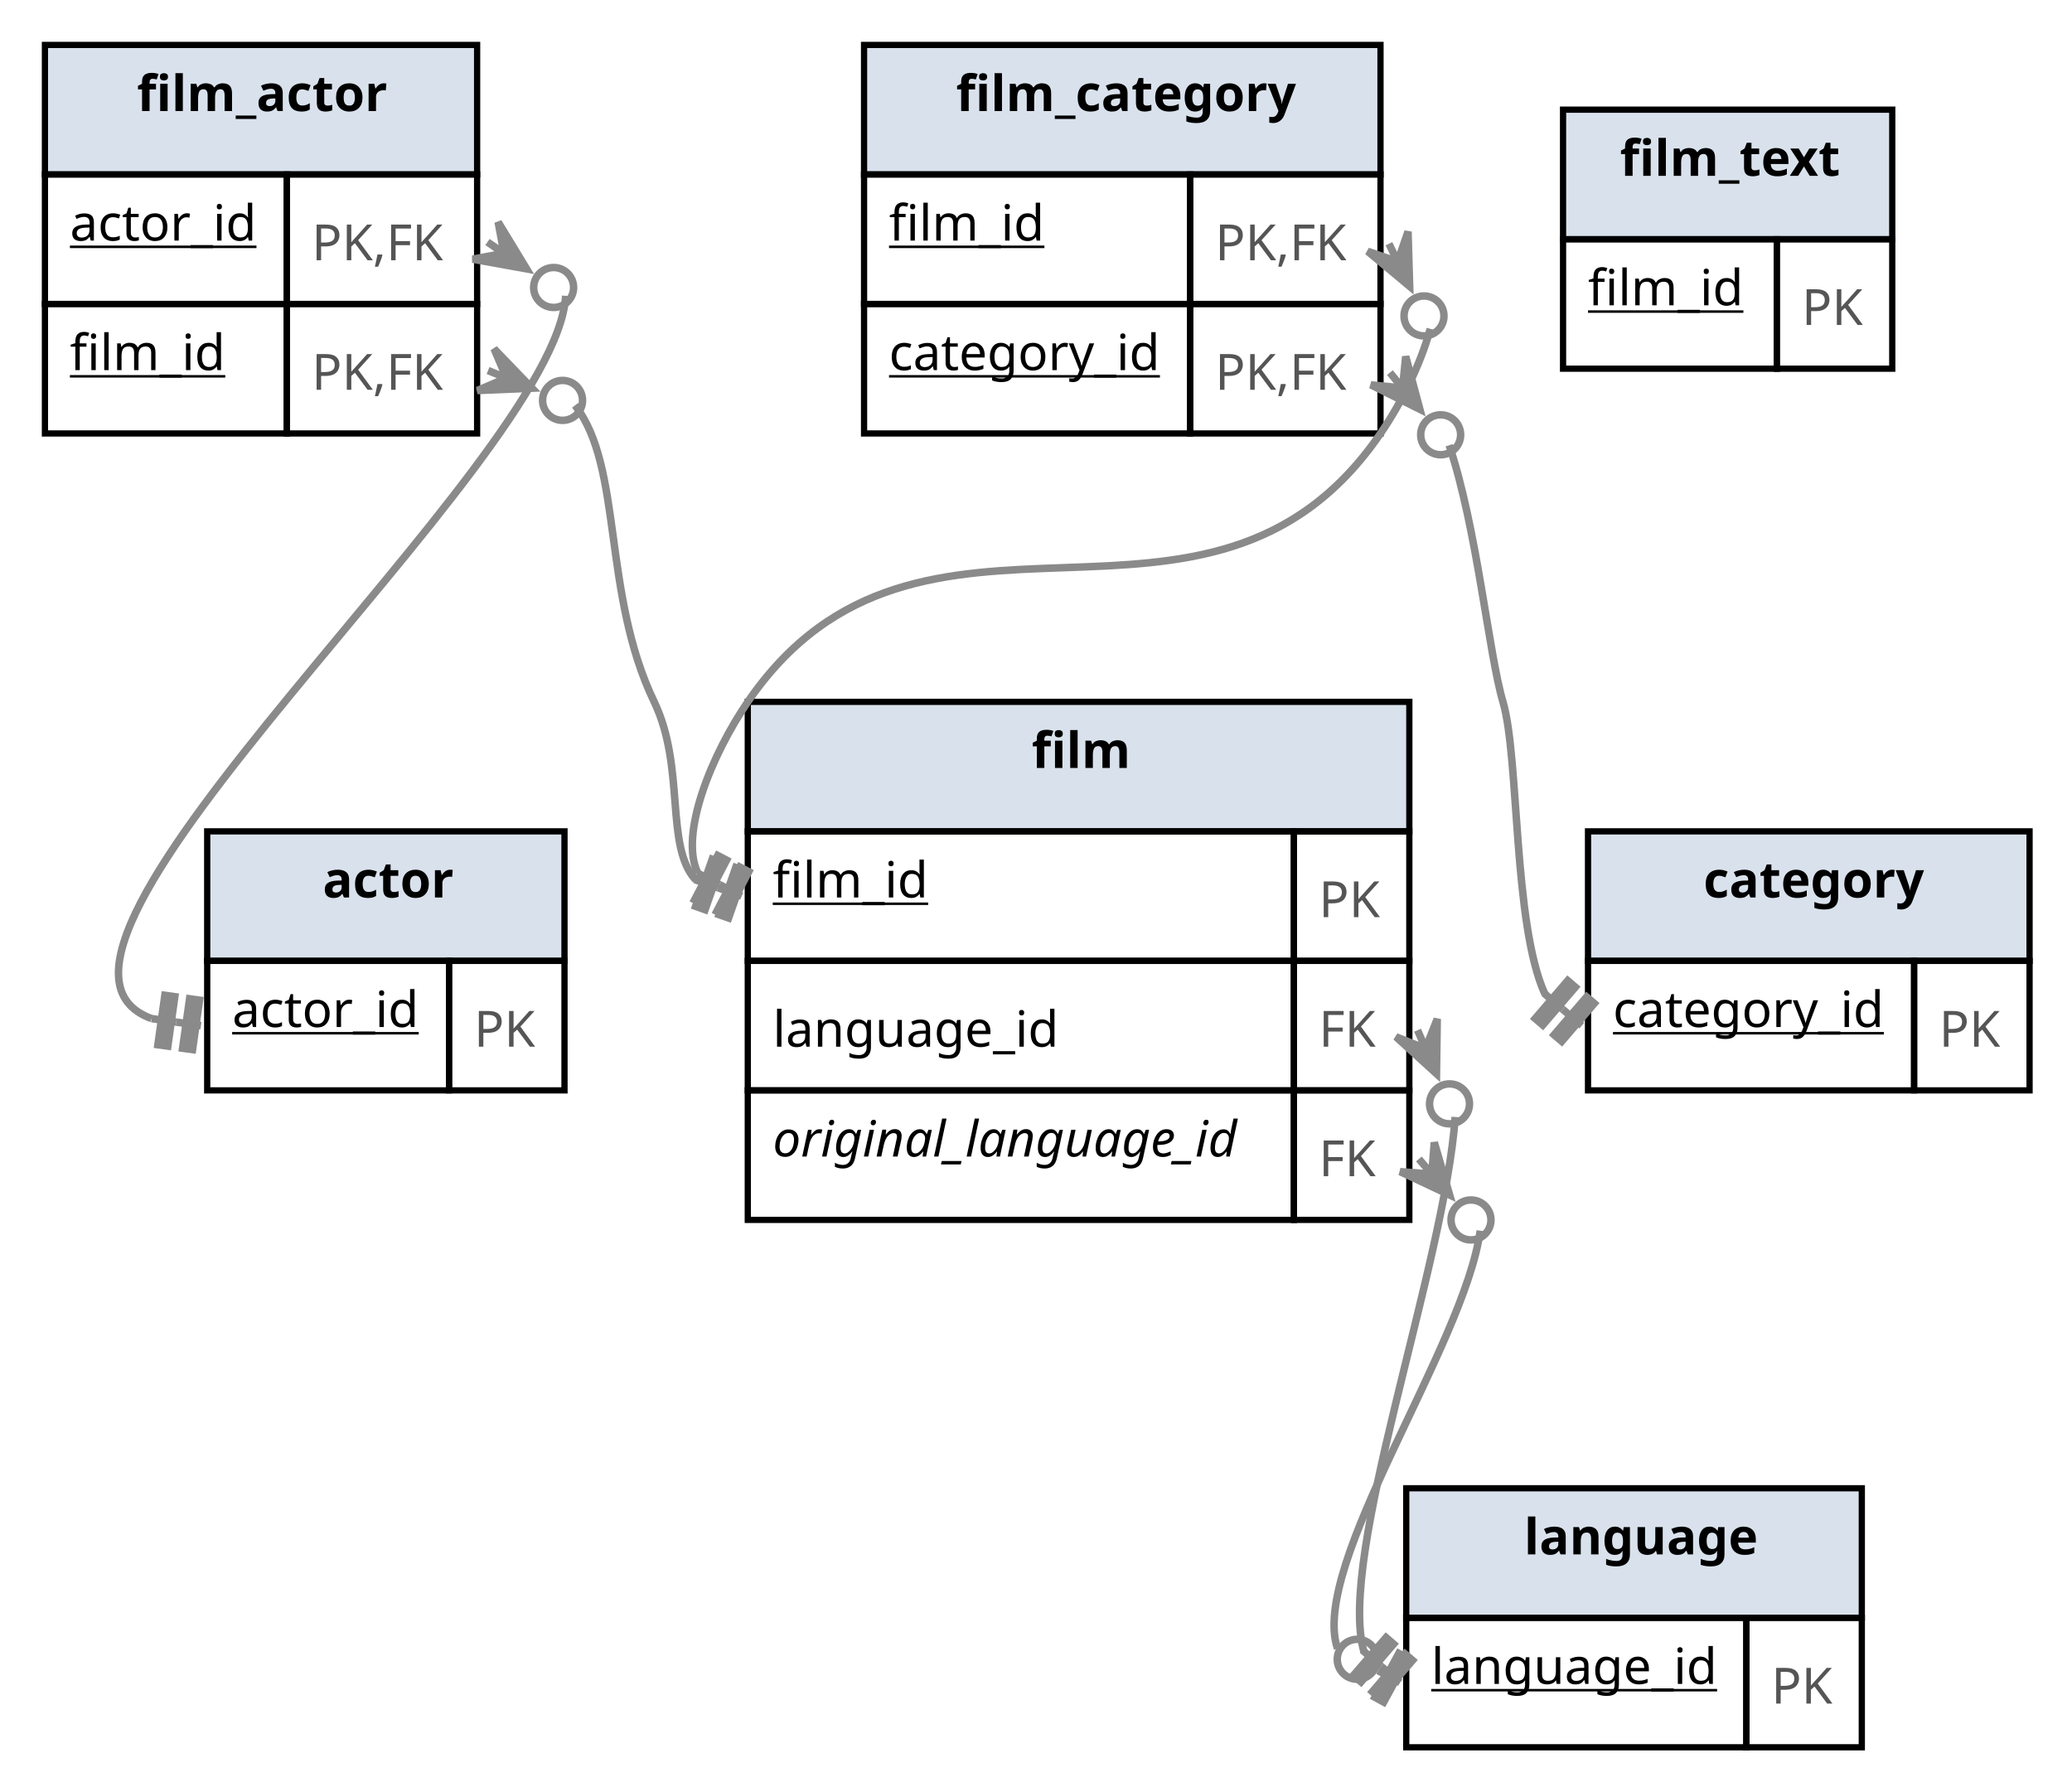
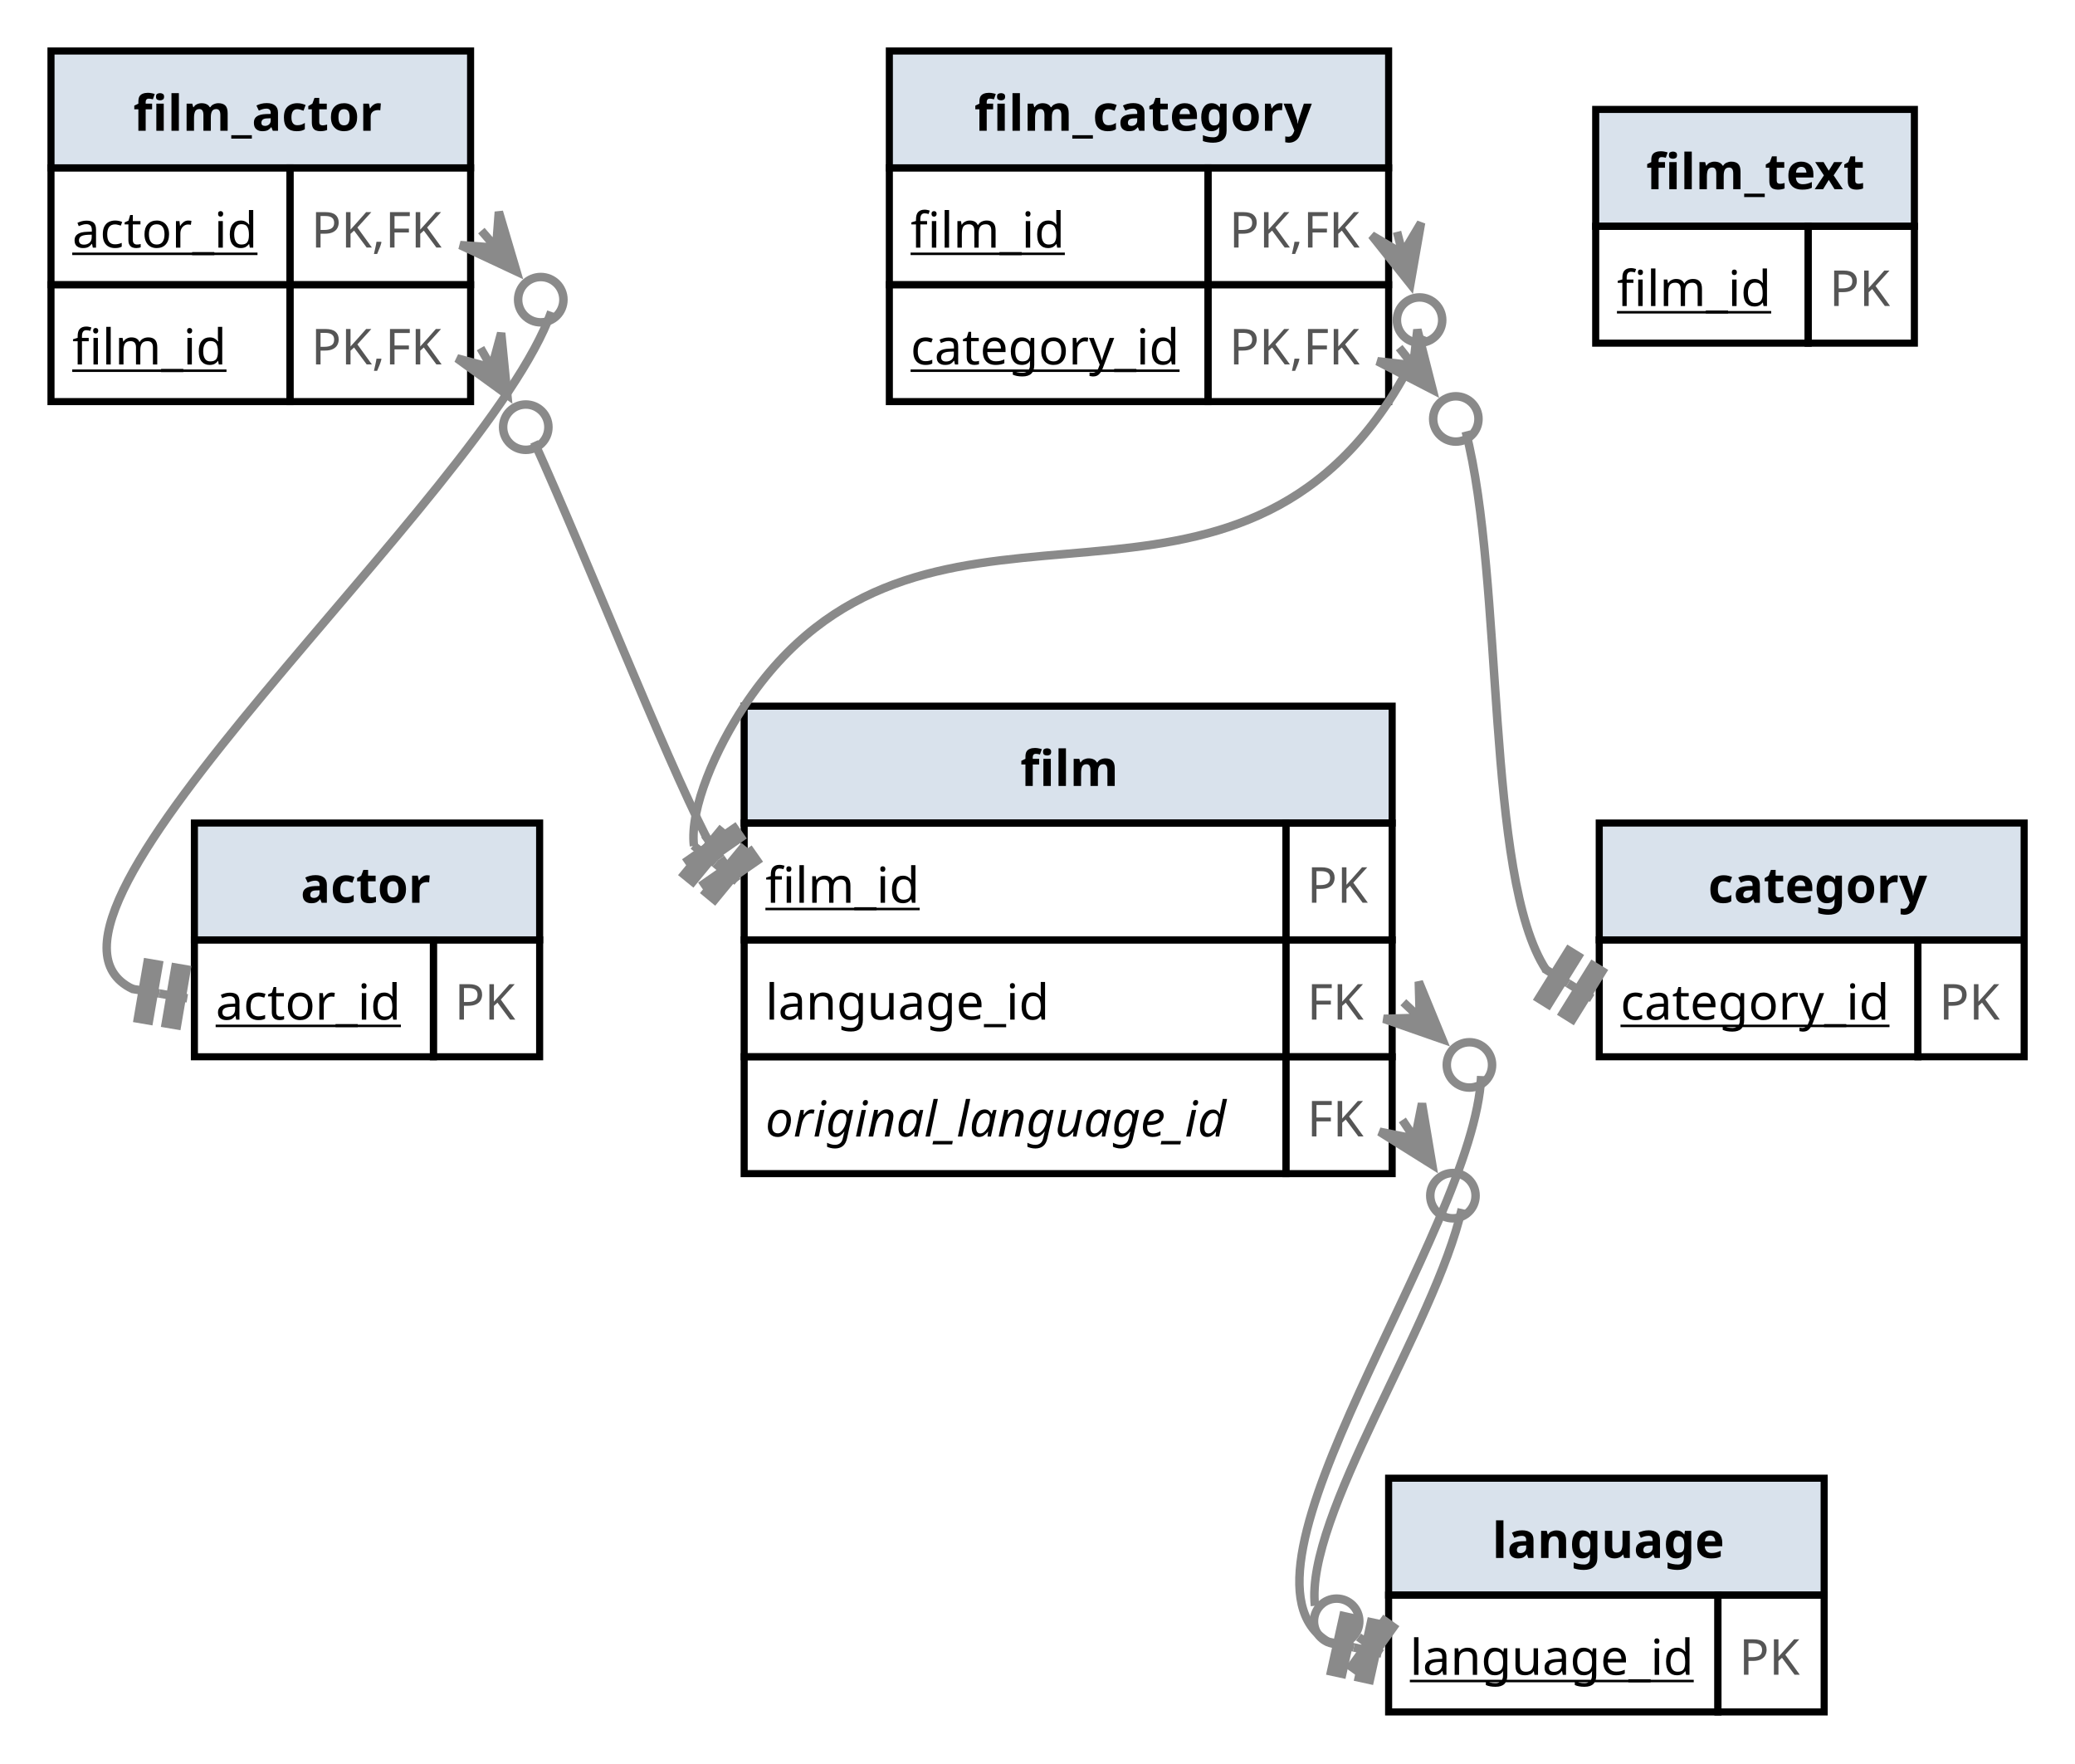
- <svg xmlns="http://www.w3.org/2000/svg" width="332pt" height="287pt" viewBox="0.00 0.00 332.00 287.00">
-   <g id="graph0" class="graph" transform="scale(1 1) rotate(0) translate(7.2 279.95)">
+ <svg xmlns="http://www.w3.org/2000/svg" width="293pt" height="249pt" viewBox="0.00 0.00 293.00 249.00">
+   <g id="graph0" class="graph" transform="scale(1 1) rotate(0) translate(7.2 241.7)">
    <g id="node1" class="node">
-       <polygon fill="#d9e2ec" stroke="none" points="112.62,-146.75 112.62,-167.5 218.62,-167.5 218.62,-146.75 112.62,-146.75" />
-       <polygon fill="none" stroke="#000000" points="112.62,-146.75 112.62,-167.5 218.62,-167.5 218.62,-146.75 112.62,-146.75" />
-       <text xml:space="preserve" text-anchor="start" x="158.12" y="-156.9" font-family="Noto Sans KR" font-weight="bold" font-size="8.00" fill="#000000">film</text>
-       <polygon fill="none" stroke="#000000" points="112.62,-126 112.62,-146.75 200.12,-146.75 200.12,-126 112.62,-126" />
-       <text xml:space="preserve" text-anchor="start" x="116.62" y="-136.15" font-family="Noto Sans KR" text-decoration="underline" font-size="8.00">film_id</text>
-       <polygon fill="none" stroke="#000000" points="200.12,-126 200.12,-146.75 218.62,-146.75 218.62,-126 200.12,-126" />
-       <text xml:space="preserve" text-anchor="start" x="204.12" y="-133" font-family="Noto Sans KR" font-size="8.00" fill="#555555">PK</text>
-       <polygon fill="none" stroke="#000000" points="112.62,-105.25 112.62,-126 200.12,-126 200.12,-105.25 112.62,-105.25" />
-       <text xml:space="preserve" text-anchor="start" x="116.62" y="-112.25" font-family="Noto Sans KR" font-size="8.00">language_id</text>
-       <polygon fill="none" stroke="#000000" points="200.12,-105.25 200.12,-126 218.62,-126 218.62,-105.25 200.12,-105.25" />
-       <text xml:space="preserve" text-anchor="start" x="204.12" y="-112.25" font-family="Noto Sans KR" font-size="8.00" fill="#555555">FK</text>
-       <polygon fill="none" stroke="#000000" points="112.62,-84.5 112.62,-105.25 200.12,-105.25 200.12,-84.5 112.62,-84.5" />
-       <text xml:space="preserve" text-anchor="start" x="116.62" y="-94.65" font-family="Noto Sans KR" font-style="italic" font-size="8.00">original_language_id</text>
-       <polygon fill="none" stroke="#000000" points="200.12,-84.5 200.12,-105.25 218.62,-105.25 218.62,-84.5 200.12,-84.5" />
-       <text xml:space="preserve" text-anchor="start" x="204.12" y="-91.5" font-family="Noto Sans KR" font-size="8.00" fill="#555555">FK</text>
+       <polygon fill="#d9e2ec" stroke="none" points="97.88,-125.5 97.88,-142 189.38,-142 189.38,-125.5 97.88,-125.5" />
+       <polygon fill="none" stroke="#000000" points="97.88,-125.5 97.88,-142 189.38,-142 189.38,-125.5 97.88,-125.5" />
+       <text xml:space="preserve" text-anchor="start" x="136.88" y="-130.74" font-family="Noto Sans KR" font-weight="bold" font-size="7.00" fill="#000000">film</text>
+       <polygon fill="none" stroke="#000000" points="97.88,-109 97.88,-125.5 174.38,-125.5 174.38,-109 97.88,-109" />
+       <text xml:space="preserve" text-anchor="start" x="100.88" y="-114.24" font-family="Noto Sans KR" text-decoration="underline" font-size="7.00">film_id</text>
+       <polygon fill="none" stroke="#000000" points="174.38,-109 174.38,-125.5 189.38,-125.5 189.38,-109 174.38,-109" />
+       <text xml:space="preserve" text-anchor="start" x="177.38" y="-114.25" font-family="Noto Sans KR" font-size="7.00" fill="#555555">PK</text>
+       <polygon fill="none" stroke="#000000" points="97.88,-92.5 97.88,-109 174.38,-109 174.38,-92.5 97.88,-92.5" />
+       <text xml:space="preserve" text-anchor="start" x="100.88" y="-97.75" font-family="Noto Sans KR" font-size="7.00">language_id</text>
+       <polygon fill="none" stroke="#000000" points="174.38,-92.5 174.38,-109 189.38,-109 189.38,-92.5 174.38,-92.5" />
+       <text xml:space="preserve" text-anchor="start" x="177.38" y="-97.75" font-family="Noto Sans KR" font-size="7.00" fill="#555555">FK</text>
+       <polygon fill="none" stroke="#000000" points="97.88,-76 97.88,-92.5 174.38,-92.5 174.38,-76 97.88,-76" />
+       <text xml:space="preserve" text-anchor="start" x="100.88" y="-81.24" font-family="Noto Sans KR" font-style="italic" font-size="7.00">original_language_id</text>
+       <polygon fill="none" stroke="#000000" points="174.38,-76 174.38,-92.5 189.38,-92.5 189.38,-76 174.38,-76" />
+       <text xml:space="preserve" text-anchor="start" x="177.38" y="-81.25" font-family="Noto Sans KR" font-size="7.00" fill="#555555">FK</text>
    </g>
    <g id="node7" class="node">
-       <polygon fill="#d9e2ec" stroke="none" points="218.12,-20.75 218.12,-41.5 291.12,-41.5 291.12,-20.75 218.12,-20.75" />
-       <polygon fill="none" stroke="#000000" points="218.12,-20.75 218.12,-41.5 291.12,-41.5 291.12,-20.75 218.12,-20.75" />
-       <text xml:space="preserve" text-anchor="start" x="237" y="-30.9" font-family="Noto Sans KR" font-weight="bold" font-size="8.00" fill="#000000">language</text>
-       <polygon fill="none" stroke="#000000" points="218.12,0 218.12,-20.75 272.62,-20.75 272.62,0 218.12,0" />
-       <text xml:space="preserve" text-anchor="start" x="222.12" y="-10.15" font-family="Noto Sans KR" text-decoration="underline" font-size="8.00">language_id</text>
-       <polygon fill="none" stroke="#000000" points="272.62,0 272.62,-20.75 291.12,-20.75 291.12,0 272.62,0" />
-       <text xml:space="preserve" text-anchor="start" x="276.62" y="-7" font-family="Noto Sans KR" font-size="8.00" fill="#555555">PK</text>
+       <polygon fill="#d9e2ec" stroke="none" points="188.88,-16.5 188.88,-33 250.38,-33 250.38,-16.5 188.88,-16.5" />
+       <polygon fill="none" stroke="#000000" points="188.88,-16.5 188.88,-33 250.38,-33 250.38,-16.5 188.88,-16.5" />
+       <text xml:space="preserve" text-anchor="start" x="203.5" y="-21.74" font-family="Noto Sans KR" font-weight="bold" font-size="7.00" fill="#000000">language</text>
+       <polygon fill="none" stroke="#000000" points="188.88,0 188.88,-16.5 235.38,-16.5 235.38,0 188.88,0" />
+       <text xml:space="preserve" text-anchor="start" x="191.88" y="-5.24" font-family="Noto Sans KR" text-decoration="underline" font-size="7.00">language_id</text>
+       <polygon fill="none" stroke="#000000" points="235.38,0 235.38,-16.5 250.38,-16.5 250.38,0 235.38,0" />
+       <text xml:space="preserve" text-anchor="start" x="238.38" y="-5.25" font-family="Noto Sans KR" font-size="7.00" fill="#555555">PK</text>
    </g>
    <g id="edge1" class="edge">
-       <path fill="none" stroke="#8a8a8a" stroke-width="1.2" d="M225.97,-100.99C224.26,-77.04 207.03,-30.61 211.33,-15.36" />
-       <polygon fill="#8a8a8a" stroke="#8a8a8a" stroke-width="1.2" points="222.97,-107.92 216.48,-113.83 221.22,-111.95 219.94,-114.89 219.94,-114.89 219.94,-114.89 221.22,-111.95 223.09,-116.69 222.97,-107.92" />
-       <ellipse fill="none" stroke="#8a8a8a" stroke-width="1.2" cx="225.06" cy="-103.09" rx="3.2" ry="3.2" />
-       <polygon fill="#8a8a8a" stroke="#8a8a8a" stroke-width="1.2" points="213.91,-7.87 219.13,-13.93 217.92,-14.97 212.7,-8.91 213.91,-7.87" />
-       <polyline fill="none" stroke="#8a8a8a" stroke-width="1.2" points="217.12,-10.38 214.09,-12.99" />
-       <polygon fill="#8a8a8a" stroke="#8a8a8a" stroke-width="1.2" points="210.88,-10.48 216.1,-16.54 214.89,-17.58 209.67,-11.52 210.88,-10.48" />
-       <polyline fill="none" stroke="#8a8a8a" stroke-width="1.2" points="214.09,-12.99 211.06,-15.6" />
+       <path fill="none" stroke="#8a8a8a" stroke-width="1.2" d="M201.95,-89.78C201,-67.76 164.33,-19.5 180.31,-9.92" />
+       <polygon fill="#8a8a8a" stroke="#8a8a8a" stroke-width="1.2" points="196.47,-94.97 188.19,-97.86 193.28,-98 190.96,-100.2 190.96,-100.2 190.96,-100.2 193.28,-98 193.14,-103.09 196.47,-94.97" />
+       <ellipse fill="none" stroke="#8a8a8a" stroke-width="1.2" cx="200.29" cy="-91.35" rx="3.2" ry="3.2" />
+       <polygon fill="#8a8a8a" stroke="#8a8a8a" stroke-width="1.2" points="186.23,-4.52 187.96,-12.33 186.39,-12.67 184.67,-4.86 186.23,-4.52" />
+       <polyline fill="none" stroke="#8a8a8a" stroke-width="1.2" points="187.88,-8.25 183.97,-9.11" />
+       <polygon fill="#8a8a8a" stroke="#8a8a8a" stroke-width="1.2" points="182.33,-5.38 184.05,-13.19 182.49,-13.54 180.76,-5.72 182.33,-5.38" />
+       <polyline fill="none" stroke="#8a8a8a" stroke-width="1.2" points="183.97,-9.11 180.06,-9.98" />
    </g>
    <g id="edge2" class="edge">
-       <path fill="none" stroke="#8a8a8a" stroke-width="1.2" d="M229.98,-82.77C227.39,-64.15 202.59,-29.23 207.11,-15.82" />
-       <polygon fill="#8a8a8a" stroke="#8a8a8a" stroke-width="1.2" points="225.08,-88.49 217.15,-92.23 222.22,-91.83 220.15,-94.26 220.15,-94.26 220.15,-94.26 222.22,-91.83 222.62,-96.91 225.08,-88.49" />
-       <ellipse fill="none" stroke="#8a8a8a" stroke-width="1.2" cx="228.5" cy="-84.49" rx="3.2" ry="3.2" />
-       <polygon fill="#8a8a8a" stroke="#8a8a8a" stroke-width="1.2" points="214.51,-7.24 218.33,-14.27 216.93,-15.04 213.11,-8.01 214.51,-7.24" />
-       <polyline fill="none" stroke="#8a8a8a" stroke-width="1.2" points="217.12,-10.38 213.61,-12.28" />
-       <ellipse fill="none" stroke="#8a8a8a" stroke-width="1.2" cx="210.27" cy="-14.1" rx="3.2" ry="3.2" />
+       <path fill="none" stroke="#8a8a8a" stroke-width="1.2" d="M199.21,-71.01C195.5,-54.68 177.02,-27.54 178.48,-14.99" />
+       <polygon fill="#8a8a8a" stroke="#8a8a8a" stroke-width="1.2" points="195.04,-77.26 187.6,-81.92 192.6,-80.92 190.82,-83.58 190.82,-83.58 190.82,-83.58 192.6,-80.92 193.59,-85.91 195.04,-77.26" />
+       <ellipse fill="none" stroke="#8a8a8a" stroke-width="1.2" cx="197.96" cy="-72.89" rx="3.2" ry="3.2" />
+       <polygon fill="#8a8a8a" stroke="#8a8a8a" stroke-width="1.2" points="184.89,-5.47 189.56,-11.97 188.26,-12.9 183.59,-6.4 184.89,-5.47" />
+       <polyline fill="none" stroke="#8a8a8a" stroke-width="1.2" points="187.88,-8.25 184.63,-10.58" />
+       <ellipse fill="none" stroke="#8a8a8a" stroke-width="1.2" cx="181.54" cy="-12.8" rx="3.2" ry="3.2" />
    </g>
    <g id="node2" class="node">
-       <polygon fill="#d9e2ec" stroke="none" points="243.25,-241.62 243.25,-262.38 296,-262.38 296,-241.62 243.25,-241.62" />
-       <polygon fill="none" stroke="#000000" points="243.25,-241.62 243.25,-262.38 296,-262.38 296,-241.62 243.25,-241.62" />
-       <text xml:space="preserve" text-anchor="start" x="252.38" y="-251.78" font-family="Noto Sans KR" font-weight="bold" font-size="8.00" fill="#000000">film_text</text>
-       <polygon fill="none" stroke="#000000" points="243.25,-220.88 243.25,-241.62 277.5,-241.62 277.5,-220.88 243.25,-220.88" />
-       <text xml:space="preserve" text-anchor="start" x="247.25" y="-231.03" font-family="Noto Sans KR" text-decoration="underline" font-size="8.00">film_id</text>
-       <polygon fill="none" stroke="#000000" points="277.5,-220.88 277.5,-241.62 296,-241.62 296,-220.88 277.5,-220.88" />
-       <text xml:space="preserve" text-anchor="start" x="281.5" y="-227.88" font-family="Noto Sans KR" font-size="8.00" fill="#555555">PK</text>
+       <polygon fill="#d9e2ec" stroke="none" points="218.12,-209.75 218.12,-226.25 263.12,-226.25 263.12,-209.75 218.12,-209.75" />
+       <polygon fill="none" stroke="#000000" points="218.12,-209.75 218.12,-226.25 263.12,-226.25 263.12,-209.75 218.12,-209.75" />
+       <text xml:space="preserve" text-anchor="start" x="225.25" y="-214.99" font-family="Noto Sans KR" font-weight="bold" font-size="7.00" fill="#000000">film_text</text>
+       <polygon fill="none" stroke="#000000" points="218.12,-193.25 218.12,-209.75 248.12,-209.75 248.12,-193.25 218.12,-193.25" />
+       <text xml:space="preserve" text-anchor="start" x="221.12" y="-198.49" font-family="Noto Sans KR" text-decoration="underline" font-size="7.00">film_id</text>
+       <polygon fill="none" stroke="#000000" points="248.12,-193.25 248.12,-209.75 263.12,-209.75 263.12,-193.25 248.12,-193.25" />
+       <text xml:space="preserve" text-anchor="start" x="251.12" y="-198.5" font-family="Noto Sans KR" font-size="7.00" fill="#555555">PK</text>
    </g>
    <g id="node3" class="node">
-       <polygon fill="#d9e2ec" stroke="none" points="0,-252 0,-272.75 69.25,-272.75 69.25,-252 0,-252" />
-       <polygon fill="none" stroke="#000000" points="0,-252 0,-272.75 69.25,-272.75 69.25,-252 0,-252" />
-       <text xml:space="preserve" text-anchor="start" x="14.75" y="-262.15" font-family="Noto Sans KR" font-weight="bold" font-size="8.00" fill="#000000">film_actor</text>
-       <polygon fill="none" stroke="#000000" points="0,-231.25 0,-252 38.75,-252 38.75,-231.25 0,-231.25" />
-       <text xml:space="preserve" text-anchor="start" x="4" y="-241.4" font-family="Noto Sans KR" text-decoration="underline" font-size="8.00">actor_id</text>
-       <polygon fill="none" stroke="#000000" points="38.75,-231.25 38.75,-252 69.25,-252 69.25,-231.25 38.75,-231.25" />
-       <text xml:space="preserve" text-anchor="start" x="42.75" y="-238.25" font-family="Noto Sans KR" font-size="8.00" fill="#555555">PK,FK</text>
-       <polygon fill="none" stroke="#000000" points="0,-210.5 0,-231.25 38.75,-231.25 38.75,-210.5 0,-210.5" />
-       <text xml:space="preserve" text-anchor="start" x="4" y="-220.65" font-family="Noto Sans KR" text-decoration="underline" font-size="8.00">film_id</text>
-       <polygon fill="none" stroke="#000000" points="38.75,-210.5 38.75,-231.25 69.25,-231.25 69.25,-210.5 38.75,-210.5" />
-       <text xml:space="preserve" text-anchor="start" x="42.75" y="-217.5" font-family="Noto Sans KR" font-size="8.00" fill="#555555">PK,FK</text>
+       <polygon fill="#d9e2ec" stroke="none" points="0,-218 0,-234.5 59.25,-234.5 59.25,-218 0,-218" />
+       <polygon fill="none" stroke="#000000" points="0,-218 0,-234.5 59.25,-234.5 59.25,-218 0,-218" />
+       <text xml:space="preserve" text-anchor="start" x="11.62" y="-223.24" font-family="Noto Sans KR" font-weight="bold" font-size="7.00" fill="#000000">film_actor</text>
+       <polygon fill="none" stroke="#000000" points="0,-201.5 0,-218 33.75,-218 33.75,-201.5 0,-201.5" />
+       <text xml:space="preserve" text-anchor="start" x="3" y="-206.74" font-family="Noto Sans KR" text-decoration="underline" font-size="7.00">actor_id</text>
+       <polygon fill="none" stroke="#000000" points="33.75,-201.5 33.75,-218 59.25,-218 59.25,-201.5 33.75,-201.5" />
+       <text xml:space="preserve" text-anchor="start" x="36.75" y="-206.75" font-family="Noto Sans KR" font-size="7.00" fill="#555555">PK,FK</text>
+       <polygon fill="none" stroke="#000000" points="0,-185 0,-201.5 33.75,-201.5 33.75,-185 0,-185" />
+       <text xml:space="preserve" text-anchor="start" x="3" y="-190.24" font-family="Noto Sans KR" text-decoration="underline" font-size="7.00">film_id</text>
+       <polygon fill="none" stroke="#000000" points="33.75,-185 33.75,-201.5 59.25,-201.5 59.25,-185 33.75,-185" />
+       <text xml:space="preserve" text-anchor="start" x="36.75" y="-190.25" font-family="Noto Sans KR" font-size="7.00" fill="#555555">PK,FK</text>
    </g>
    <g id="edge4" class="edge">
-       <path fill="none" stroke="#8a8a8a" stroke-width="1.2" d="M84.93,-215C92.66,-205.22 89.23,-184.96 97.62,-167.5 102.66,-157.03 99.3,-144.35 104.26,-138.98" />
-       <polygon fill="#8a8a8a" stroke="#8a8a8a" stroke-width="1.2" points="78.05,-217.75 69.29,-217.38 73.96,-219.39 71,-220.58 71,-220.58 71,-220.58 73.96,-219.39 71.96,-224.07 78.05,-217.75" />
-       <ellipse fill="none" stroke="#8a8a8a" stroke-width="1.2" cx="82.94" cy="-215.8" rx="3.2" ry="3.2" />
-       <polygon fill="#8a8a8a" stroke="#8a8a8a" stroke-width="1.2" points="109.54,-132.87 112.2,-140.41 110.69,-140.95 108.03,-133.4 109.54,-132.87" />
-       <polyline fill="none" stroke="#8a8a8a" stroke-width="1.2" points="111.62,-136.38 107.85,-137.71" />
-       <polygon fill="#8a8a8a" stroke="#8a8a8a" stroke-width="1.2" points="105.77,-134.2 108.43,-141.75 106.92,-142.28 104.26,-134.74 105.77,-134.2" />
-       <polyline fill="none" stroke="#8a8a8a" stroke-width="1.2" points="107.85,-137.71 104.08,-139.04" />
+       <path fill="none" stroke="#8a8a8a" stroke-width="1.2" d="M68.23,-179.31C75.75,-162.68 86.37,-135.62 92.55,-123.48" />
+       <polygon fill="#8a8a8a" stroke="#8a8a8a" stroke-width="1.2" points="64.43,-185.96 57.33,-191.11 62.24,-189.78 60.65,-192.55 60.65,-192.55 60.65,-192.55 62.24,-189.78 63.57,-194.69 64.43,-185.96" />
+       <ellipse fill="none" stroke="#8a8a8a" stroke-width="1.2" cx="67.04" cy="-181.39" rx="3.2" ry="3.2" />
+       <polygon fill="#8a8a8a" stroke="#8a8a8a" stroke-width="1.2" points="93.13,-115.63 99.71,-120.19 98.79,-121.5 92.22,-116.94 93.13,-115.63" />
+       <polyline fill="none" stroke="#8a8a8a" stroke-width="1.2" points="96.88,-117.25 94.59,-120.54" />
+       <polygon fill="#8a8a8a" stroke="#8a8a8a" stroke-width="1.2" points="90.85,-118.91 97.42,-123.47 96.51,-124.79 89.94,-120.23 90.85,-118.91" />
+       <polyline fill="none" stroke="#8a8a8a" stroke-width="1.2" points="94.59,-120.54 92.31,-123.82" />
    </g>
    <g id="node5" class="node">
-       <polygon fill="#d9e2ec" stroke="none" points="26,-126 26,-146.75 83.25,-146.75 83.25,-126 26,-126" />
-       <polygon fill="none" stroke="#000000" points="26,-126 26,-146.75 83.25,-146.75 83.25,-126 26,-126" />
-       <text xml:space="preserve" text-anchor="start" x="44.5" y="-136.15" font-family="Noto Sans KR" font-weight="bold" font-size="8.00" fill="#000000">actor</text>
-       <polygon fill="none" stroke="#000000" points="26,-105.25 26,-126 64.75,-126 64.75,-105.25 26,-105.25" />
-       <text xml:space="preserve" text-anchor="start" x="30" y="-115.4" font-family="Noto Sans KR" text-decoration="underline" font-size="8.00">actor_id</text>
-       <polygon fill="none" stroke="#000000" points="64.75,-105.25 64.75,-126 83.25,-126 83.25,-105.25 64.75,-105.25" />
-       <text xml:space="preserve" text-anchor="start" x="68.75" y="-112.25" font-family="Noto Sans KR" font-size="8.00" fill="#555555">PK</text>
+       <polygon fill="#d9e2ec" stroke="none" points="20.25,-109 20.25,-125.5 69,-125.5 69,-109 20.25,-109" />
+       <polygon fill="none" stroke="#000000" points="20.25,-109 20.25,-125.5 69,-125.5 69,-109 20.25,-109" />
+       <text xml:space="preserve" text-anchor="start" x="35.25" y="-114.24" font-family="Noto Sans KR" font-weight="bold" font-size="7.00" fill="#000000">actor</text>
+       <polygon fill="none" stroke="#000000" points="20.25,-92.5 20.25,-109 54,-109 54,-92.5 20.25,-92.5" />
+       <text xml:space="preserve" text-anchor="start" x="23.25" y="-97.74" font-family="Noto Sans KR" text-decoration="underline" font-size="7.00">actor_id</text>
+       <polygon fill="none" stroke="#000000" points="54,-92.5 54,-109 69,-109 69,-92.5 54,-92.5" />
+       <text xml:space="preserve" text-anchor="start" x="57" y="-97.75" font-family="Noto Sans KR" font-size="7.00" fill="#555555">PK</text>
    </g>
    <g id="edge3" class="edge">
-       <path fill="none" stroke="#8a8a8a" stroke-width="1.2" d="M83.44,-232.56C81.98,-205.59 -11.04,-127.06 17.08,-116.75" />
-       <polygon fill="#8a8a8a" stroke="#8a8a8a" stroke-width="1.2" points="77.18,-236.87 68.54,-238.43 73.55,-239.36 70.91,-241.17 70.91,-241.17 70.91,-241.17 73.55,-239.36 72.62,-244.37 77.18,-236.87" />
-       <ellipse fill="none" stroke="#8a8a8a" stroke-width="1.2" cx="81.51" cy="-233.89" rx="3.2" ry="3.2" />
-       <polygon fill="#8a8a8a" stroke="#8a8a8a" stroke-width="1.2" points="23.65,-111.78 24.77,-119.7 23.18,-119.92 22.06,-112 23.65,-111.78" />
-       <polyline fill="none" stroke="#8a8a8a" stroke-width="1.2" points="25,-115.62 21.04,-116.19" />
-       <polygon fill="#8a8a8a" stroke="#8a8a8a" stroke-width="1.2" points="19.69,-112.34 20.81,-120.26 19.22,-120.48 18.1,-112.56 19.69,-112.34" />
-       <polyline fill="none" stroke="#8a8a8a" stroke-width="1.2" points="21.04,-116.19 17.08,-116.75" />
+       <path fill="none" stroke="#8a8a8a" stroke-width="1.2" d="M70.64,-197.67C61.41,-171.62 -8.76,-111.72 11.53,-102.07" />
+       <polygon fill="#8a8a8a" stroke="#8a8a8a" stroke-width="1.2" points="65.73,-203.38 57.78,-207.1 62.86,-206.72 60.77,-209.14 60.77,-209.14 60.77,-209.14 62.86,-206.72 63.24,-211.79 65.73,-203.38" />
+       <ellipse fill="none" stroke="#8a8a8a" stroke-width="1.2" cx="69.16" cy="-199.39" rx="3.2" ry="3.2" />
+       <polygon fill="#8a8a8a" stroke="#8a8a8a" stroke-width="1.2" points="17.79,-96.94 19.14,-104.83 17.56,-105.1 16.21,-97.21 17.79,-96.94" />
+       <polyline fill="none" stroke="#8a8a8a" stroke-width="1.2" points="19.25,-100.75 15.31,-101.43" />
+       <polygon fill="#8a8a8a" stroke="#8a8a8a" stroke-width="1.2" points="13.84,-97.62 15.2,-105.5 13.62,-105.77 12.27,-97.89 13.84,-97.62" />
+       <polyline fill="none" stroke="#8a8a8a" stroke-width="1.2" points="15.31,-101.43 11.37,-102.1" />
    </g>
    <g id="node4" class="node">
-       <polygon fill="#d9e2ec" stroke="none" points="131.25,-252 131.25,-272.75 214,-272.75 214,-252 131.25,-252" />
-       <polygon fill="none" stroke="#000000" points="131.25,-252 131.25,-272.75 214,-272.75 214,-252 131.25,-252" />
-       <text xml:space="preserve" text-anchor="start" x="146" y="-262.15" font-family="Noto Sans KR" font-weight="bold" font-size="8.00" fill="#000000">film_category</text>
-       <polygon fill="none" stroke="#000000" points="131.25,-231.25 131.25,-252 183.5,-252 183.5,-231.25 131.25,-231.25" />
-       <text xml:space="preserve" text-anchor="start" x="135.25" y="-241.4" font-family="Noto Sans KR" text-decoration="underline" font-size="8.00">film_id</text>
-       <polygon fill="none" stroke="#000000" points="183.5,-231.25 183.5,-252 214,-252 214,-231.25 183.5,-231.25" />
-       <text xml:space="preserve" text-anchor="start" x="187.5" y="-238.25" font-family="Noto Sans KR" font-size="8.00" fill="#555555">PK,FK</text>
-       <polygon fill="none" stroke="#000000" points="131.25,-210.5 131.25,-231.25 183.5,-231.25 183.5,-210.5 131.25,-210.5" />
-       <text xml:space="preserve" text-anchor="start" x="135.25" y="-220.65" font-family="Noto Sans KR" text-decoration="underline" font-size="8.00">category_id</text>
-       <polygon fill="none" stroke="#000000" points="183.5,-210.5 183.5,-231.25 214,-231.25 214,-210.5 183.5,-210.5" />
-       <text xml:space="preserve" text-anchor="start" x="187.5" y="-217.5" font-family="Noto Sans KR" font-size="8.00" fill="#555555">PK,FK</text>
+       <polygon fill="#d9e2ec" stroke="none" points="118.38,-218 118.38,-234.5 188.88,-234.5 188.88,-218 118.38,-218" />
+       <polygon fill="none" stroke="#000000" points="118.38,-218 118.38,-234.5 188.88,-234.5 188.88,-218 118.38,-218" />
+       <text xml:space="preserve" text-anchor="start" x="130.38" y="-223.24" font-family="Noto Sans KR" font-weight="bold" font-size="7.00" fill="#000000">film_category</text>
+       <polygon fill="none" stroke="#000000" points="118.38,-201.5 118.38,-218 163.38,-218 163.38,-201.5 118.38,-201.5" />
+       <text xml:space="preserve" text-anchor="start" x="121.38" y="-206.74" font-family="Noto Sans KR" text-decoration="underline" font-size="7.00">film_id</text>
+       <polygon fill="none" stroke="#000000" points="163.38,-201.5 163.38,-218 188.88,-218 188.88,-201.5 163.38,-201.5" />
+       <text xml:space="preserve" text-anchor="start" x="166.38" y="-206.75" font-family="Noto Sans KR" font-size="7.00" fill="#555555">PK,FK</text>
+       <polygon fill="none" stroke="#000000" points="118.38,-185 118.38,-201.5 163.38,-201.5 163.38,-185 118.38,-185" />
+       <text xml:space="preserve" text-anchor="start" x="121.38" y="-190.24" font-family="Noto Sans KR" text-decoration="underline" font-size="7.00">category_id</text>
+       <polygon fill="none" stroke="#000000" points="163.38,-185 163.38,-201.5 188.88,-201.5 188.88,-185 163.38,-185" />
+       <text xml:space="preserve" text-anchor="start" x="166.38" y="-190.25" font-family="Noto Sans KR" font-size="7.00" fill="#555555">PK,FK</text>
    </g>
    <g id="edge5" class="edge">
-       <path fill="none" stroke="#8a8a8a" stroke-width="1.2" d="M221.97,-227.27C220.46,-221.61 217.3,-215.32 214,-210.5 186.33,-170.13 140.29,-207.87 112.62,-167.5 106.88,-159.12 101.57,-146.26 104.63,-140.02" />
-       <polygon fill="#8a8a8a" stroke="#8a8a8a" stroke-width="1.2" points="218.67,-234.07 211.94,-239.69 216.75,-238.03 215.35,-240.9 215.35,-240.9 215.35,-240.9 216.75,-238.03 218.41,-242.84 218.67,-234.07" />
-       <ellipse fill="none" stroke="#8a8a8a" stroke-width="1.2" cx="220.97" cy="-229.33" rx="3.2" ry="3.2" />
-       <polygon fill="#8a8a8a" stroke="#8a8a8a" stroke-width="1.2" points="109.07,-133.2 112.77,-140.29 111.35,-141.03 107.65,-133.94 109.07,-133.2" />
-       <polyline fill="none" stroke="#8a8a8a" stroke-width="1.2" points="111.62,-136.38 108.08,-138.23" />
-       <polygon fill="#8a8a8a" stroke="#8a8a8a" stroke-width="1.2" points="105.52,-135.05 109.22,-142.14 107.8,-142.88 104.1,-135.79 105.52,-135.05" />
-       <polyline fill="none" stroke="#8a8a8a" stroke-width="1.2" points="108.08,-138.23 104.53,-140.08" />
+       <path fill="none" stroke="#8a8a8a" stroke-width="1.2" d="M193.81,-194.29C192.47,-191.01 190.68,-187.73 188.88,-185 164.18,-147.7 122.57,-179.3 97.88,-142 93.98,-136.12 90.15,-127.62 90.79,-122.26" />
+       <polygon fill="#8a8a8a" stroke="#8a8a8a" stroke-width="1.2" points="191.95,-201.61 186.49,-208.47 190.86,-205.87 190.07,-208.97 190.07,-208.97 190.07,-208.97 190.86,-205.87 193.46,-210.25 191.95,-201.61" />
+       <ellipse fill="none" stroke="#8a8a8a" stroke-width="1.2" cx="193.25" cy="-196.51" rx="3.2" ry="3.2" />
+       <polygon fill="#8a8a8a" stroke="#8a8a8a" stroke-width="1.2" points="93.71,-114.67 98.8,-120.85 97.57,-121.86 92.48,-115.69 93.71,-114.67" />
+       <polyline fill="none" stroke="#8a8a8a" stroke-width="1.2" points="96.88,-117.25 93.79,-119.79" />
+       <polygon fill="#8a8a8a" stroke="#8a8a8a" stroke-width="1.2" points="90.63,-117.22 95.71,-123.39 94.48,-124.41 89.39,-118.23 90.63,-117.22" />
+       <polyline fill="none" stroke="#8a8a8a" stroke-width="1.2" points="93.79,-119.79 90.7,-122.34" />
    </g>
    <g id="node6" class="node">
-       <polygon fill="#d9e2ec" stroke="none" points="247.25,-126 247.25,-146.75 318,-146.75 318,-126 247.25,-126" />
-       <polygon fill="none" stroke="#000000" points="247.25,-126 247.25,-146.75 318,-146.75 318,-126 247.25,-126" />
-       <text xml:space="preserve" text-anchor="start" x="265.75" y="-136.15" font-family="Noto Sans KR" font-weight="bold" font-size="8.00" fill="#000000">category</text>
-       <polygon fill="none" stroke="#000000" points="247.25,-105.25 247.25,-126 299.5,-126 299.5,-105.25 247.25,-105.25" />
-       <text xml:space="preserve" text-anchor="start" x="251.25" y="-115.4" font-family="Noto Sans KR" text-decoration="underline" font-size="8.00">category_id</text>
-       <polygon fill="none" stroke="#000000" points="299.5,-105.25 299.5,-126 318,-126 318,-105.25 299.5,-105.25" />
-       <text xml:space="preserve" text-anchor="start" x="303.5" y="-112.25" font-family="Noto Sans KR" font-size="8.00" fill="#555555">PK</text>
+       <polygon fill="#d9e2ec" stroke="none" points="218.62,-109 218.62,-125.5 278.62,-125.5 278.62,-109 218.62,-109" />
+       <polygon fill="none" stroke="#000000" points="218.62,-109 218.62,-125.5 278.62,-125.5 278.62,-109 218.62,-109" />
+       <text xml:space="preserve" text-anchor="start" x="234" y="-114.24" font-family="Noto Sans KR" font-weight="bold" font-size="7.00" fill="#000000">category</text>
+       <polygon fill="none" stroke="#000000" points="218.62,-92.5 218.62,-109 263.62,-109 263.62,-92.5 218.62,-92.5" />
+       <text xml:space="preserve" text-anchor="start" x="221.62" y="-97.74" font-family="Noto Sans KR" text-decoration="underline" font-size="7.00">category_id</text>
+       <polygon fill="none" stroke="#000000" points="263.62,-92.5 263.62,-109 278.62,-109 278.62,-92.5 263.62,-92.5" />
+       <text xml:space="preserve" text-anchor="start" x="266.62" y="-97.75" font-family="Noto Sans KR" font-size="7.00" fill="#555555">PK</text>
    </g>
    <g id="edge6" class="edge">
-       <path fill="none" stroke="#8a8a8a" stroke-width="1.2" d="M225,-208.62C229.45,-195.44 231.32,-175.31 233.62,-167.5 236.25,-158.61 235.24,-131.95 240.33,-120.71" />
-       <polygon fill="#8a8a8a" stroke="#8a8a8a" stroke-width="1.2" points="220.31,-214.37 212.46,-218.29 217.53,-217.78 215.51,-220.25 215.51,-220.25 215.51,-220.25 217.53,-217.78 218.04,-222.84 220.31,-214.37" />
-       <ellipse fill="none" stroke="#8a8a8a" stroke-width="1.2" cx="223.64" cy="-210.29" rx="3.2" ry="3.2" />
-       <polygon fill="#8a8a8a" stroke="#8a8a8a" stroke-width="1.2" points="243.04,-113.11 248.25,-119.18 247.03,-120.22 241.82,-114.15 243.04,-113.11" />
-       <polyline fill="none" stroke="#8a8a8a" stroke-width="1.2" points="246.25,-115.62 243.21,-118.23" />
-       <polygon fill="#8a8a8a" stroke="#8a8a8a" stroke-width="1.2" points="240,-115.72 245.21,-121.79 244,-122.83 238.79,-116.76 240,-115.72" />
-       <polyline fill="none" stroke="#8a8a8a" stroke-width="1.2" points="243.21,-118.23 240.18,-120.84" />
+       <path fill="none" stroke="#8a8a8a" stroke-width="1.2" d="M199.77,-180.78C205.22,-159.67 202.49,-117.93 211.1,-104.8" />
+       <polygon fill="#8a8a8a" stroke="#8a8a8a" stroke-width="1.2" points="195.1,-186.67 187.3,-190.7 192.36,-190.12 190.37,-192.62 190.37,-192.62 190.37,-192.62 192.36,-190.12 192.94,-195.17 195.1,-186.67" />
+       <ellipse fill="none" stroke="#8a8a8a" stroke-width="1.2" cx="198.37" cy="-182.55" rx="3.2" ry="3.2" />
+       <polygon fill="#8a8a8a" stroke="#8a8a8a" stroke-width="1.2" points="214.84,-97.77 219.06,-104.57 217.7,-105.41 213.48,-98.62 214.84,-97.77" />
+       <polyline fill="none" stroke="#8a8a8a" stroke-width="1.2" points="217.62,-100.75 214.23,-102.86" />
+       <polygon fill="#8a8a8a" stroke="#8a8a8a" stroke-width="1.2" points="211.44,-99.88 215.66,-106.68 214.3,-107.52 210.08,-100.73 211.44,-99.88" />
+       <polyline fill="none" stroke="#8a8a8a" stroke-width="1.2" points="214.23,-102.86 210.83,-104.97" />
    </g>
  </g>
</svg>
